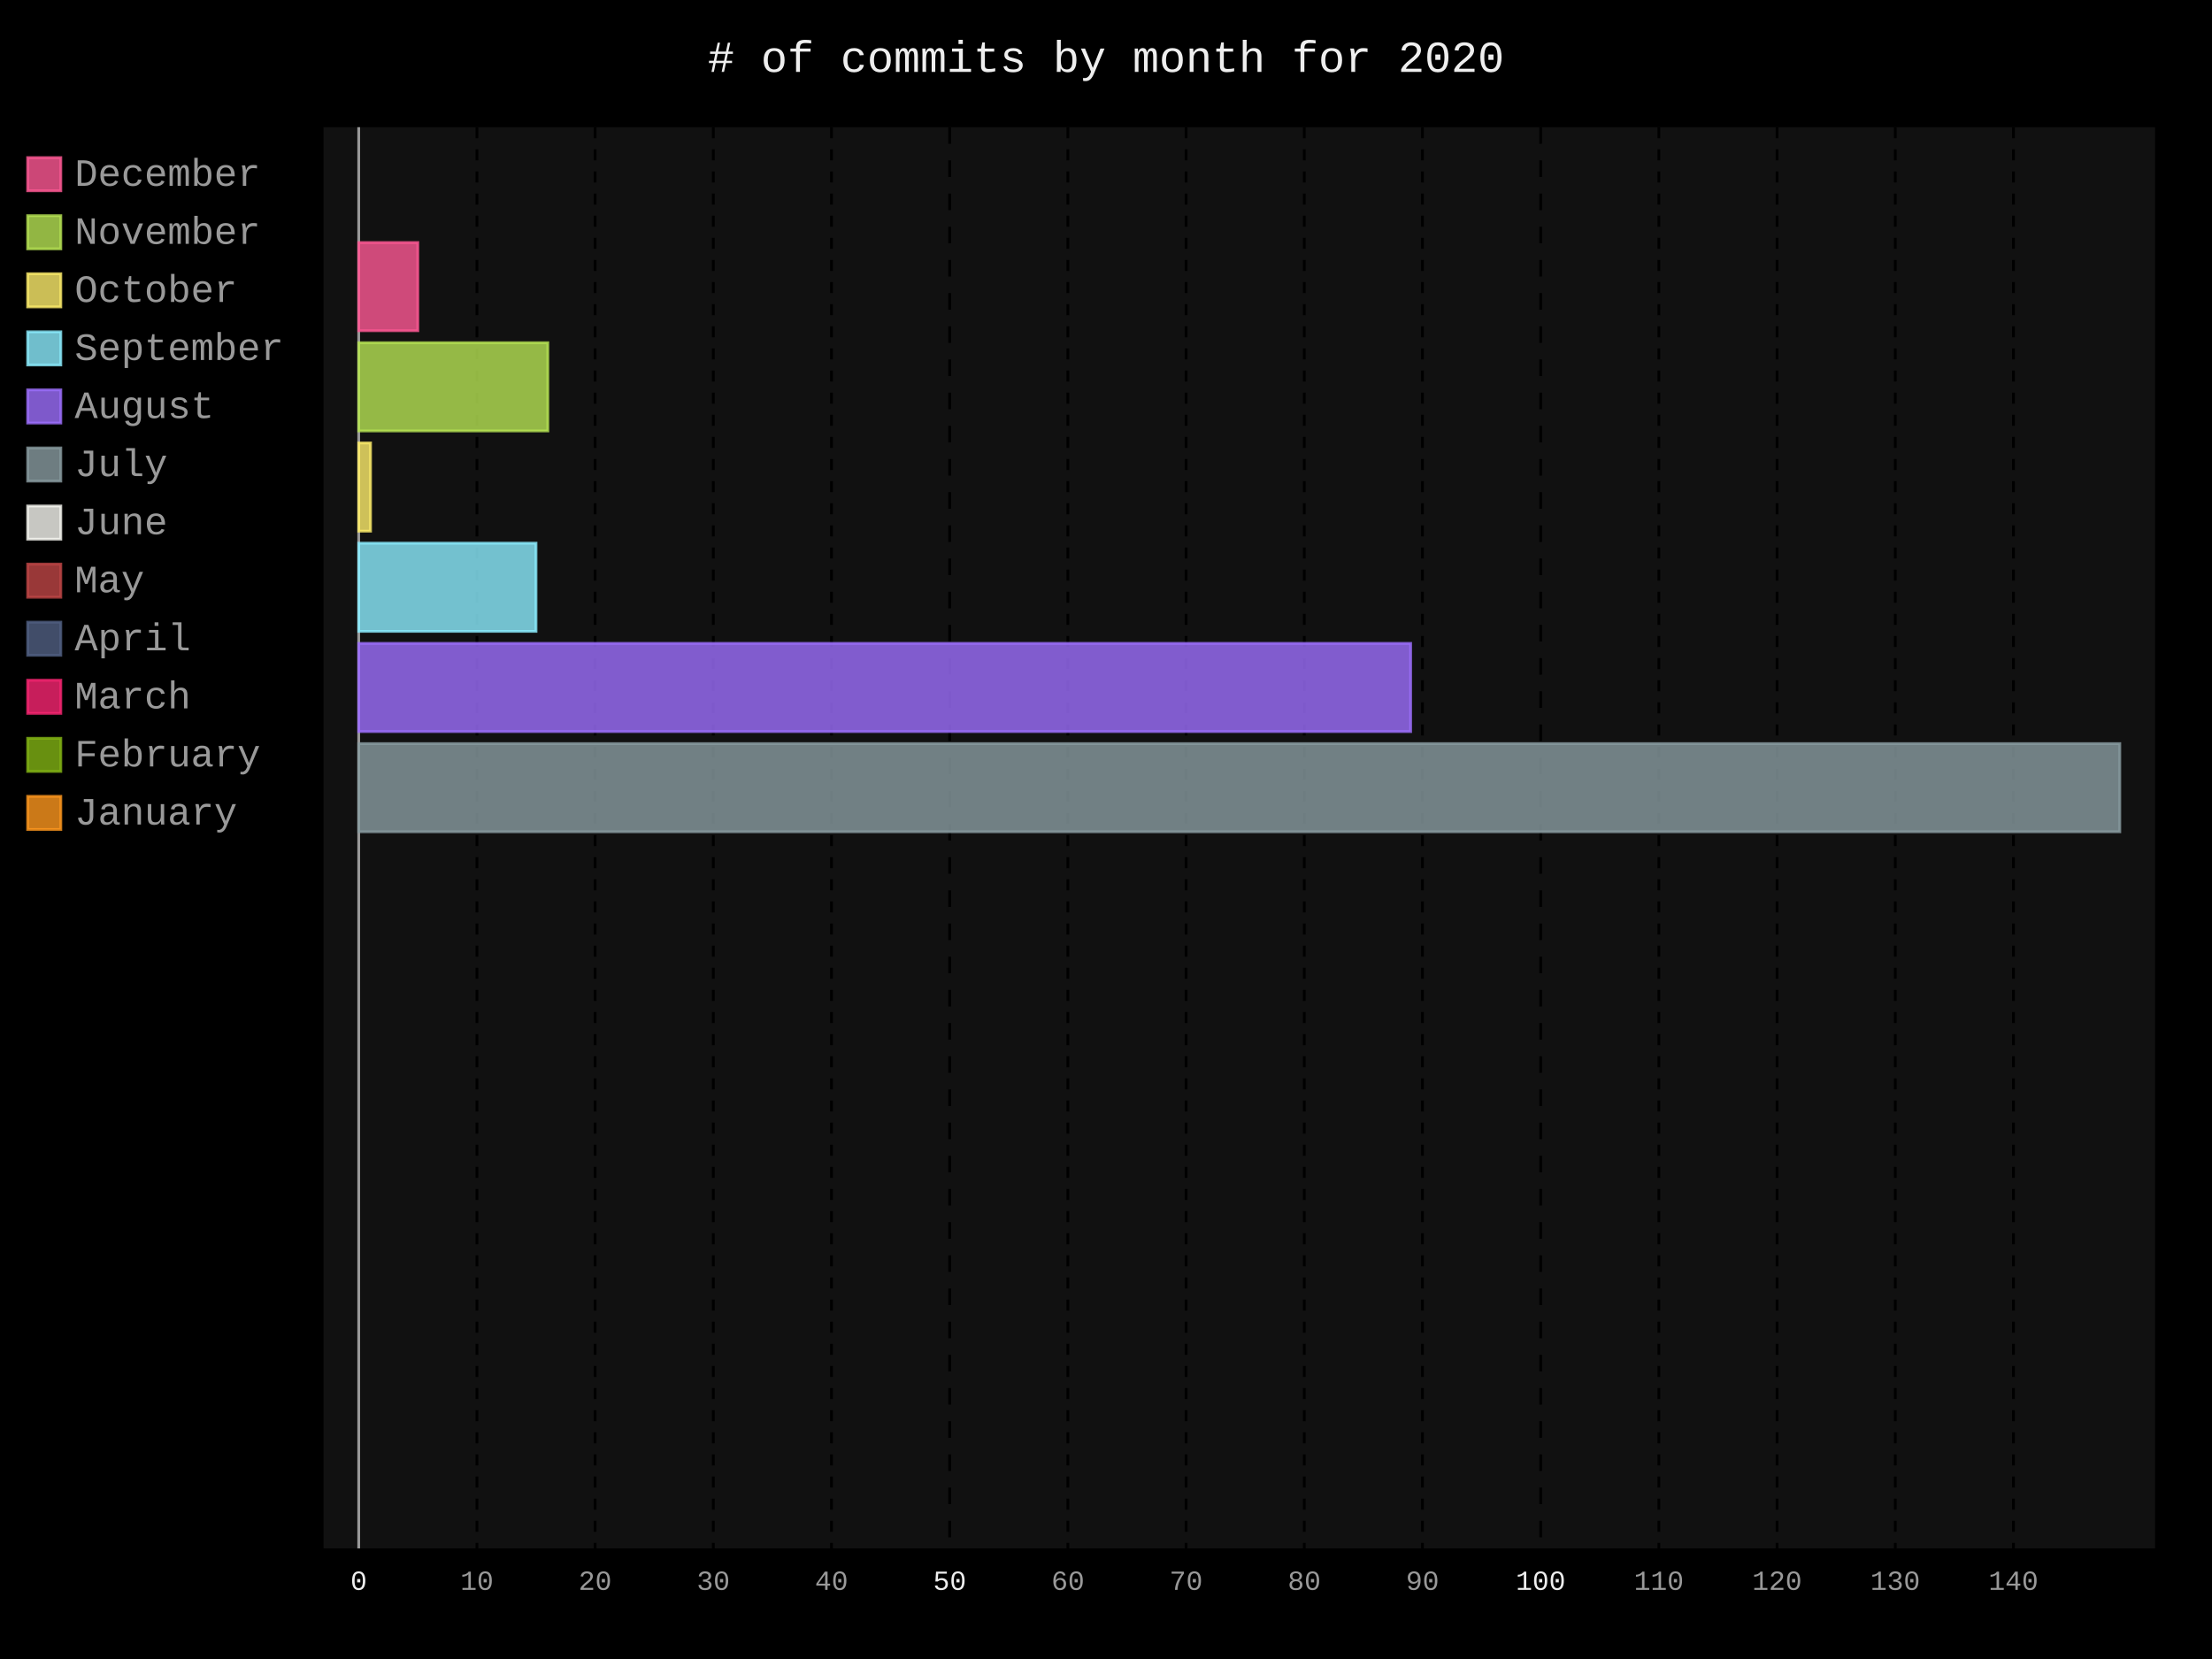
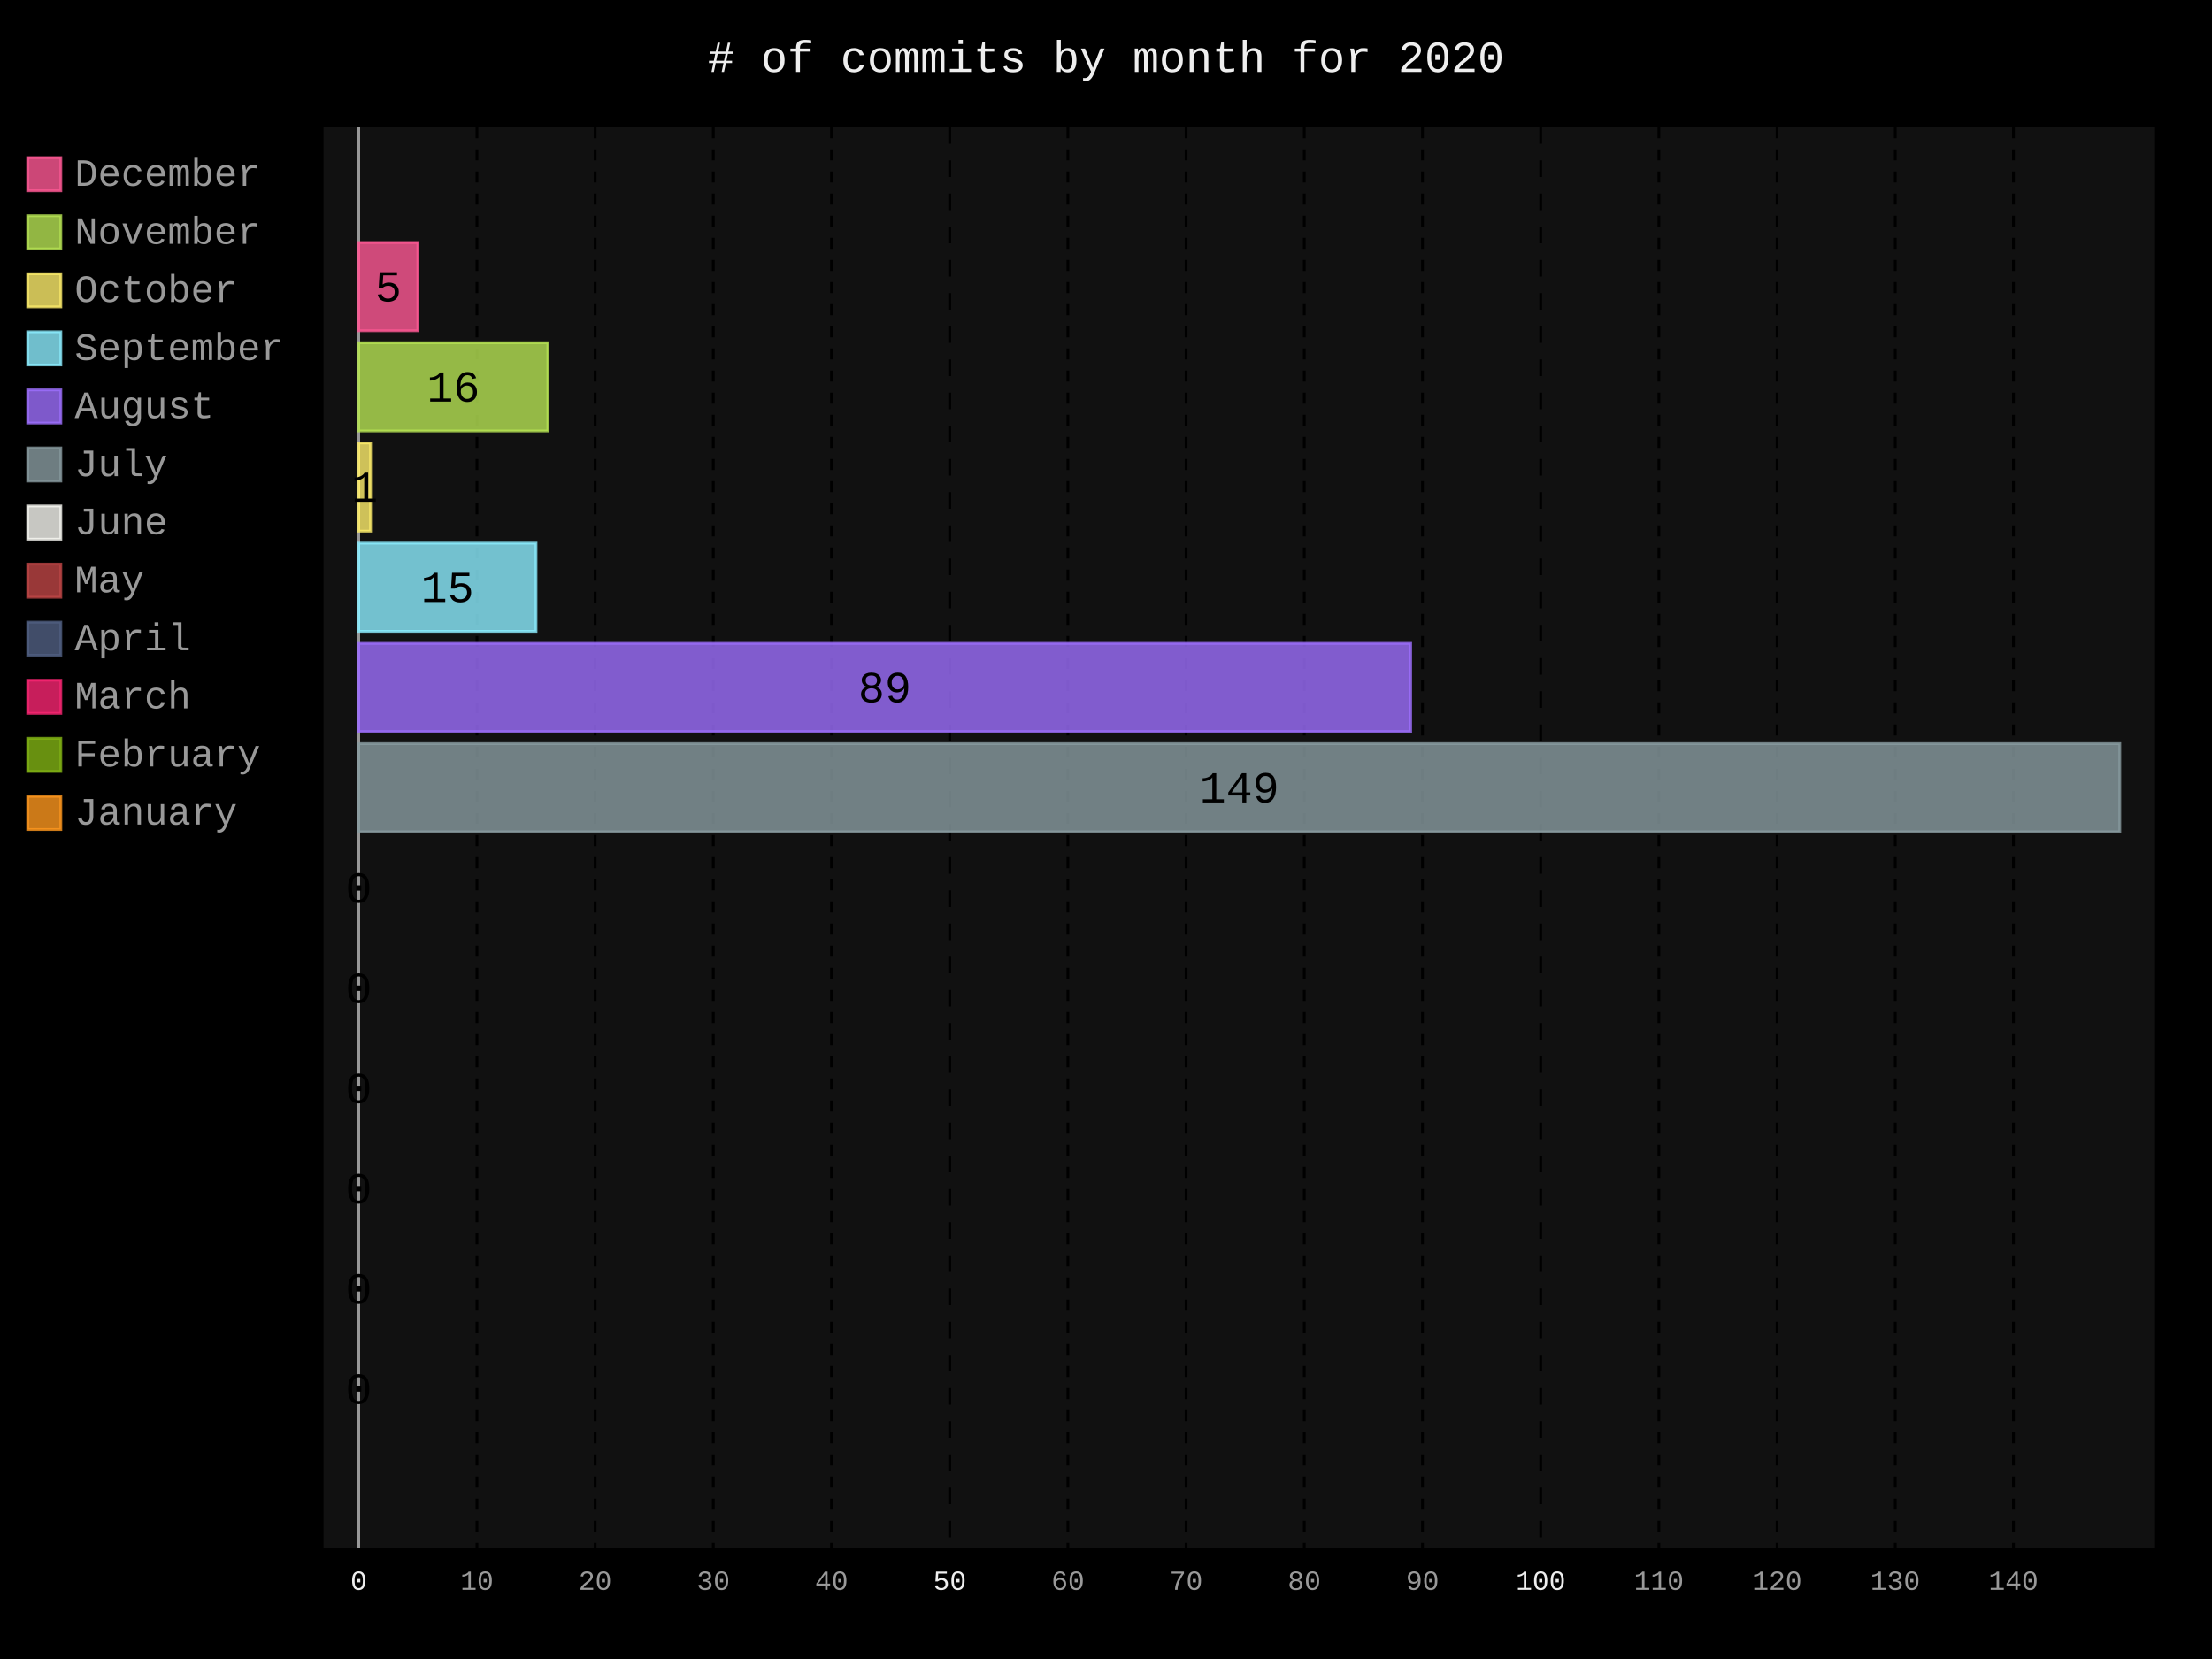
- <svg xmlns="http://www.w3.org/2000/svg" id="chart-6282b99b-dc36-4905-b63d-ffd65c305b73" class="pygal-chart" viewBox="0 0 800 600">
+ <svg xmlns="http://www.w3.org/2000/svg" id="chart-8502bb07-8a61-46e3-83fd-ca91f5912b8b" class="pygal-chart" viewBox="0 0 800 600">
  <defs>
-     <style type="text/css">#chart-6282b99b-dc36-4905-b63d-ffd65c305b73{-webkit-user-select:none;-webkit-font-smoothing:antialiased;font-family:Consolas,"Liberation Mono",Menlo,Courier,monospace}#chart-6282b99b-dc36-4905-b63d-ffd65c305b73 .title{font-family:Consolas,"Liberation Mono",Menlo,Courier,monospace;font-size:16px}#chart-6282b99b-dc36-4905-b63d-ffd65c305b73 .legends .legend text{font-family:Consolas,"Liberation Mono",Menlo,Courier,monospace;font-size:14px}#chart-6282b99b-dc36-4905-b63d-ffd65c305b73 .axis text{font-family:Consolas,"Liberation Mono",Menlo,Courier,monospace;font-size:10px}#chart-6282b99b-dc36-4905-b63d-ffd65c305b73 .axis text.major{font-family:Consolas,"Liberation Mono",Menlo,Courier,monospace;font-size:10px}#chart-6282b99b-dc36-4905-b63d-ffd65c305b73 .text-overlay text.value{font-family:Consolas,"Liberation Mono",Menlo,Courier,monospace;font-size:16px}#chart-6282b99b-dc36-4905-b63d-ffd65c305b73 .text-overlay text.label{font-family:Consolas,"Liberation Mono",Menlo,Courier,monospace;font-size:10px}#chart-6282b99b-dc36-4905-b63d-ffd65c305b73 .tooltip{font-family:Consolas,"Liberation Mono",Menlo,Courier,monospace;font-size:14px}#chart-6282b99b-dc36-4905-b63d-ffd65c305b73 text.no_data{font-family:Consolas,"Liberation Mono",Menlo,Courier,monospace;font-size:64px}
- #chart-6282b99b-dc36-4905-b63d-ffd65c305b73{background-color:black}#chart-6282b99b-dc36-4905-b63d-ffd65c305b73 path,#chart-6282b99b-dc36-4905-b63d-ffd65c305b73 line,#chart-6282b99b-dc36-4905-b63d-ffd65c305b73 rect,#chart-6282b99b-dc36-4905-b63d-ffd65c305b73 circle{-webkit-transition:250ms;-moz-transition:250ms;transition:250ms}#chart-6282b99b-dc36-4905-b63d-ffd65c305b73 .graph &gt; .background{fill:black}#chart-6282b99b-dc36-4905-b63d-ffd65c305b73 .plot &gt; .background{fill:#111}#chart-6282b99b-dc36-4905-b63d-ffd65c305b73 .graph{fill:#999}#chart-6282b99b-dc36-4905-b63d-ffd65c305b73 text.no_data{fill:#eee}#chart-6282b99b-dc36-4905-b63d-ffd65c305b73 .title{fill:#eee}#chart-6282b99b-dc36-4905-b63d-ffd65c305b73 .legends .legend text{fill:#999}#chart-6282b99b-dc36-4905-b63d-ffd65c305b73 .legends .legend:hover text{fill:#eee}#chart-6282b99b-dc36-4905-b63d-ffd65c305b73 .axis .line{stroke:#eee}#chart-6282b99b-dc36-4905-b63d-ffd65c305b73 .axis .guide.line{stroke:#555}#chart-6282b99b-dc36-4905-b63d-ffd65c305b73 .axis .major.line{stroke:#999}#chart-6282b99b-dc36-4905-b63d-ffd65c305b73 .axis text.major{fill:#eee}#chart-6282b99b-dc36-4905-b63d-ffd65c305b73 .axis.y .guides:hover .guide.line,#chart-6282b99b-dc36-4905-b63d-ffd65c305b73 .line-graph .axis.x .guides:hover .guide.line,#chart-6282b99b-dc36-4905-b63d-ffd65c305b73 .stackedline-graph .axis.x .guides:hover .guide.line,#chart-6282b99b-dc36-4905-b63d-ffd65c305b73 .xy-graph .axis.x .guides:hover .guide.line{stroke:#eee}#chart-6282b99b-dc36-4905-b63d-ffd65c305b73 .axis .guides:hover text{fill:#eee}#chart-6282b99b-dc36-4905-b63d-ffd65c305b73 .reactive{fill-opacity:.8;stroke-opacity:.8;stroke-width:1}#chart-6282b99b-dc36-4905-b63d-ffd65c305b73 .ci{stroke:#999}#chart-6282b99b-dc36-4905-b63d-ffd65c305b73 .reactive.active,#chart-6282b99b-dc36-4905-b63d-ffd65c305b73 .active .reactive{fill-opacity:.4;stroke-opacity:.9;stroke-width:4}#chart-6282b99b-dc36-4905-b63d-ffd65c305b73 .ci .reactive.active{stroke-width:1.5}#chart-6282b99b-dc36-4905-b63d-ffd65c305b73 .series text{fill:#eee}#chart-6282b99b-dc36-4905-b63d-ffd65c305b73 .tooltip rect{fill:#111;stroke:#eee;-webkit-transition:opacity 250ms;-moz-transition:opacity 250ms;transition:opacity 250ms}#chart-6282b99b-dc36-4905-b63d-ffd65c305b73 .tooltip .label{fill:#999}#chart-6282b99b-dc36-4905-b63d-ffd65c305b73 .tooltip .label{fill:#999}#chart-6282b99b-dc36-4905-b63d-ffd65c305b73 .tooltip .legend{font-size:.8em;fill:#555}#chart-6282b99b-dc36-4905-b63d-ffd65c305b73 .tooltip .x_label{font-size:.6em;fill:#eee}#chart-6282b99b-dc36-4905-b63d-ffd65c305b73 .tooltip .xlink{font-size:.5em;text-decoration:underline}#chart-6282b99b-dc36-4905-b63d-ffd65c305b73 .tooltip .value{font-size:1.5em}#chart-6282b99b-dc36-4905-b63d-ffd65c305b73 .bound{font-size:.5em}#chart-6282b99b-dc36-4905-b63d-ffd65c305b73 .max-value{font-size:.75em;fill:#555}#chart-6282b99b-dc36-4905-b63d-ffd65c305b73 .map-element{fill:#111;stroke:#555 !important}#chart-6282b99b-dc36-4905-b63d-ffd65c305b73 .map-element .reactive{fill-opacity:inherit;stroke-opacity:inherit}#chart-6282b99b-dc36-4905-b63d-ffd65c305b73 .color-0,#chart-6282b99b-dc36-4905-b63d-ffd65c305b73 .color-0 a:visited{stroke:#ff5995;fill:#ff5995}#chart-6282b99b-dc36-4905-b63d-ffd65c305b73 .color-1,#chart-6282b99b-dc36-4905-b63d-ffd65c305b73 .color-1 a:visited{stroke:#b6e354;fill:#b6e354}#chart-6282b99b-dc36-4905-b63d-ffd65c305b73 .color-2,#chart-6282b99b-dc36-4905-b63d-ffd65c305b73 .color-2 a:visited{stroke:#feed6c;fill:#feed6c}#chart-6282b99b-dc36-4905-b63d-ffd65c305b73 .color-3,#chart-6282b99b-dc36-4905-b63d-ffd65c305b73 .color-3 a:visited{stroke:#8cedff;fill:#8cedff}#chart-6282b99b-dc36-4905-b63d-ffd65c305b73 .color-4,#chart-6282b99b-dc36-4905-b63d-ffd65c305b73 .color-4 a:visited{stroke:#9e6ffe;fill:#9e6ffe}#chart-6282b99b-dc36-4905-b63d-ffd65c305b73 .color-5,#chart-6282b99b-dc36-4905-b63d-ffd65c305b73 .color-5 a:visited{stroke:#899ca1;fill:#899ca1}#chart-6282b99b-dc36-4905-b63d-ffd65c305b73 .color-6,#chart-6282b99b-dc36-4905-b63d-ffd65c305b73 .color-6 a:visited{stroke:#f8f8f2;fill:#f8f8f2}#chart-6282b99b-dc36-4905-b63d-ffd65c305b73 .color-7,#chart-6282b99b-dc36-4905-b63d-ffd65c305b73 .color-7 a:visited{stroke:#bf4646;fill:#bf4646}#chart-6282b99b-dc36-4905-b63d-ffd65c305b73 .color-8,#chart-6282b99b-dc36-4905-b63d-ffd65c305b73 .color-8 a:visited{stroke:#516083;fill:#516083}#chart-6282b99b-dc36-4905-b63d-ffd65c305b73 .color-9,#chart-6282b99b-dc36-4905-b63d-ffd65c305b73 .color-9 a:visited{stroke:#f92672;fill:#f92672}#chart-6282b99b-dc36-4905-b63d-ffd65c305b73 .color-10,#chart-6282b99b-dc36-4905-b63d-ffd65c305b73 .color-10 a:visited{stroke:#82b414;fill:#82b414}#chart-6282b99b-dc36-4905-b63d-ffd65c305b73 .color-11,#chart-6282b99b-dc36-4905-b63d-ffd65c305b73 .color-11 a:visited{stroke:#fd971f;fill:#fd971f}#chart-6282b99b-dc36-4905-b63d-ffd65c305b73 .text-overlay .color-0 text{fill:black}#chart-6282b99b-dc36-4905-b63d-ffd65c305b73 .text-overlay .color-1 text{fill:black}#chart-6282b99b-dc36-4905-b63d-ffd65c305b73 .text-overlay .color-2 text{fill:black}#chart-6282b99b-dc36-4905-b63d-ffd65c305b73 .text-overlay .color-3 text{fill:black}#chart-6282b99b-dc36-4905-b63d-ffd65c305b73 .text-overlay .color-4 text{fill:black}#chart-6282b99b-dc36-4905-b63d-ffd65c305b73 .text-overlay .color-5 text{fill:black}#chart-6282b99b-dc36-4905-b63d-ffd65c305b73 .text-overlay .color-6 text{fill:black}#chart-6282b99b-dc36-4905-b63d-ffd65c305b73 .text-overlay .color-7 text{fill:black}#chart-6282b99b-dc36-4905-b63d-ffd65c305b73 .text-overlay .color-8 text{fill:black}#chart-6282b99b-dc36-4905-b63d-ffd65c305b73 .text-overlay .color-9 text{fill:black}#chart-6282b99b-dc36-4905-b63d-ffd65c305b73 .text-overlay .color-10 text{fill:black}#chart-6282b99b-dc36-4905-b63d-ffd65c305b73 .text-overlay .color-11 text{fill:black}
- #chart-6282b99b-dc36-4905-b63d-ffd65c305b73 text.no_data{text-anchor:middle}#chart-6282b99b-dc36-4905-b63d-ffd65c305b73 .guide.line{fill:none}#chart-6282b99b-dc36-4905-b63d-ffd65c305b73 .centered{text-anchor:middle}#chart-6282b99b-dc36-4905-b63d-ffd65c305b73 .title{text-anchor:middle}#chart-6282b99b-dc36-4905-b63d-ffd65c305b73 .legends .legend text{fill-opacity:1}#chart-6282b99b-dc36-4905-b63d-ffd65c305b73 .axis.x text{text-anchor:middle}#chart-6282b99b-dc36-4905-b63d-ffd65c305b73 .axis.x:not(.web) text[transform]{text-anchor:start}#chart-6282b99b-dc36-4905-b63d-ffd65c305b73 .axis.x:not(.web) text[transform].backwards{text-anchor:end}#chart-6282b99b-dc36-4905-b63d-ffd65c305b73 .axis.y text{text-anchor:end}#chart-6282b99b-dc36-4905-b63d-ffd65c305b73 .axis.y text[transform].backwards{text-anchor:start}#chart-6282b99b-dc36-4905-b63d-ffd65c305b73 .axis.y2 text{text-anchor:start}#chart-6282b99b-dc36-4905-b63d-ffd65c305b73 .axis.y2 text[transform].backwards{text-anchor:end}#chart-6282b99b-dc36-4905-b63d-ffd65c305b73 .axis .guide.line{stroke-dasharray:4,4;stroke:black}#chart-6282b99b-dc36-4905-b63d-ffd65c305b73 .axis .major.guide.line{stroke-dasharray:6,6;stroke:black}#chart-6282b99b-dc36-4905-b63d-ffd65c305b73 .horizontal .axis.y .guide.line,#chart-6282b99b-dc36-4905-b63d-ffd65c305b73 .horizontal .axis.y2 .guide.line,#chart-6282b99b-dc36-4905-b63d-ffd65c305b73 .vertical .axis.x .guide.line{opacity:0}#chart-6282b99b-dc36-4905-b63d-ffd65c305b73 .horizontal .axis.always_show .guide.line,#chart-6282b99b-dc36-4905-b63d-ffd65c305b73 .vertical .axis.always_show .guide.line{opacity:1 !important}#chart-6282b99b-dc36-4905-b63d-ffd65c305b73 .axis.y .guides:hover .guide.line,#chart-6282b99b-dc36-4905-b63d-ffd65c305b73 .axis.y2 .guides:hover .guide.line,#chart-6282b99b-dc36-4905-b63d-ffd65c305b73 .axis.x .guides:hover .guide.line{opacity:1}#chart-6282b99b-dc36-4905-b63d-ffd65c305b73 .axis .guides:hover text{opacity:1}#chart-6282b99b-dc36-4905-b63d-ffd65c305b73 .nofill{fill:none}#chart-6282b99b-dc36-4905-b63d-ffd65c305b73 .subtle-fill{fill-opacity:.2}#chart-6282b99b-dc36-4905-b63d-ffd65c305b73 .dot{stroke-width:1px;fill-opacity:1;stroke-opacity:1}#chart-6282b99b-dc36-4905-b63d-ffd65c305b73 .dot.active{stroke-width:5px}#chart-6282b99b-dc36-4905-b63d-ffd65c305b73 .dot.negative{fill:transparent}#chart-6282b99b-dc36-4905-b63d-ffd65c305b73 text,#chart-6282b99b-dc36-4905-b63d-ffd65c305b73 tspan{stroke:none !important}#chart-6282b99b-dc36-4905-b63d-ffd65c305b73 .series text.active{opacity:1}#chart-6282b99b-dc36-4905-b63d-ffd65c305b73 .tooltip rect{fill-opacity:.95;stroke-width:.5}#chart-6282b99b-dc36-4905-b63d-ffd65c305b73 .tooltip text{fill-opacity:1}#chart-6282b99b-dc36-4905-b63d-ffd65c305b73 .showable{visibility:hidden}#chart-6282b99b-dc36-4905-b63d-ffd65c305b73 .showable.shown{visibility:visible}#chart-6282b99b-dc36-4905-b63d-ffd65c305b73 .gauge-background{fill:rgba(229,229,229,1);stroke:none}#chart-6282b99b-dc36-4905-b63d-ffd65c305b73 .bg-lines{stroke:black;stroke-width:2px}</style>
+     <style type="text/css">#chart-8502bb07-8a61-46e3-83fd-ca91f5912b8b{-webkit-user-select:none;-webkit-font-smoothing:antialiased;font-family:Consolas,"Liberation Mono",Menlo,Courier,monospace}#chart-8502bb07-8a61-46e3-83fd-ca91f5912b8b .title{font-family:Consolas,"Liberation Mono",Menlo,Courier,monospace;font-size:16px}#chart-8502bb07-8a61-46e3-83fd-ca91f5912b8b .legends .legend text{font-family:Consolas,"Liberation Mono",Menlo,Courier,monospace;font-size:14px}#chart-8502bb07-8a61-46e3-83fd-ca91f5912b8b .axis text{font-family:Consolas,"Liberation Mono",Menlo,Courier,monospace;font-size:10px}#chart-8502bb07-8a61-46e3-83fd-ca91f5912b8b .axis text.major{font-family:Consolas,"Liberation Mono",Menlo,Courier,monospace;font-size:10px}#chart-8502bb07-8a61-46e3-83fd-ca91f5912b8b .text-overlay text.value{font-family:Consolas,"Liberation Mono",Menlo,Courier,monospace;font-size:16px}#chart-8502bb07-8a61-46e3-83fd-ca91f5912b8b .text-overlay text.label{font-family:Consolas,"Liberation Mono",Menlo,Courier,monospace;font-size:10px}#chart-8502bb07-8a61-46e3-83fd-ca91f5912b8b .tooltip{font-family:Consolas,"Liberation Mono",Menlo,Courier,monospace;font-size:14px}#chart-8502bb07-8a61-46e3-83fd-ca91f5912b8b text.no_data{font-family:Consolas,"Liberation Mono",Menlo,Courier,monospace;font-size:64px}
+ #chart-8502bb07-8a61-46e3-83fd-ca91f5912b8b{background-color:black}#chart-8502bb07-8a61-46e3-83fd-ca91f5912b8b path,#chart-8502bb07-8a61-46e3-83fd-ca91f5912b8b line,#chart-8502bb07-8a61-46e3-83fd-ca91f5912b8b rect,#chart-8502bb07-8a61-46e3-83fd-ca91f5912b8b circle{-webkit-transition:250ms;-moz-transition:250ms;transition:250ms}#chart-8502bb07-8a61-46e3-83fd-ca91f5912b8b .graph &gt; .background{fill:black}#chart-8502bb07-8a61-46e3-83fd-ca91f5912b8b .plot &gt; .background{fill:#111}#chart-8502bb07-8a61-46e3-83fd-ca91f5912b8b .graph{fill:#999}#chart-8502bb07-8a61-46e3-83fd-ca91f5912b8b text.no_data{fill:#eee}#chart-8502bb07-8a61-46e3-83fd-ca91f5912b8b .title{fill:#eee}#chart-8502bb07-8a61-46e3-83fd-ca91f5912b8b .legends .legend text{fill:#999}#chart-8502bb07-8a61-46e3-83fd-ca91f5912b8b .legends .legend:hover text{fill:#eee}#chart-8502bb07-8a61-46e3-83fd-ca91f5912b8b .axis .line{stroke:#eee}#chart-8502bb07-8a61-46e3-83fd-ca91f5912b8b .axis .guide.line{stroke:#555}#chart-8502bb07-8a61-46e3-83fd-ca91f5912b8b .axis .major.line{stroke:#999}#chart-8502bb07-8a61-46e3-83fd-ca91f5912b8b .axis text.major{fill:#eee}#chart-8502bb07-8a61-46e3-83fd-ca91f5912b8b .axis.y .guides:hover .guide.line,#chart-8502bb07-8a61-46e3-83fd-ca91f5912b8b .line-graph .axis.x .guides:hover .guide.line,#chart-8502bb07-8a61-46e3-83fd-ca91f5912b8b .stackedline-graph .axis.x .guides:hover .guide.line,#chart-8502bb07-8a61-46e3-83fd-ca91f5912b8b .xy-graph .axis.x .guides:hover .guide.line{stroke:#eee}#chart-8502bb07-8a61-46e3-83fd-ca91f5912b8b .axis .guides:hover text{fill:#eee}#chart-8502bb07-8a61-46e3-83fd-ca91f5912b8b .reactive{fill-opacity:.8;stroke-opacity:.8;stroke-width:1}#chart-8502bb07-8a61-46e3-83fd-ca91f5912b8b .ci{stroke:#999}#chart-8502bb07-8a61-46e3-83fd-ca91f5912b8b .reactive.active,#chart-8502bb07-8a61-46e3-83fd-ca91f5912b8b .active .reactive{fill-opacity:.4;stroke-opacity:.9;stroke-width:4}#chart-8502bb07-8a61-46e3-83fd-ca91f5912b8b .ci .reactive.active{stroke-width:1.5}#chart-8502bb07-8a61-46e3-83fd-ca91f5912b8b .series text{fill:#eee}#chart-8502bb07-8a61-46e3-83fd-ca91f5912b8b .tooltip rect{fill:#111;stroke:#eee;-webkit-transition:opacity 250ms;-moz-transition:opacity 250ms;transition:opacity 250ms}#chart-8502bb07-8a61-46e3-83fd-ca91f5912b8b .tooltip .label{fill:#999}#chart-8502bb07-8a61-46e3-83fd-ca91f5912b8b .tooltip .label{fill:#999}#chart-8502bb07-8a61-46e3-83fd-ca91f5912b8b .tooltip .legend{font-size:.8em;fill:#555}#chart-8502bb07-8a61-46e3-83fd-ca91f5912b8b .tooltip .x_label{font-size:.6em;fill:#eee}#chart-8502bb07-8a61-46e3-83fd-ca91f5912b8b .tooltip .xlink{font-size:.5em;text-decoration:underline}#chart-8502bb07-8a61-46e3-83fd-ca91f5912b8b .tooltip .value{font-size:1.5em}#chart-8502bb07-8a61-46e3-83fd-ca91f5912b8b .bound{font-size:.5em}#chart-8502bb07-8a61-46e3-83fd-ca91f5912b8b .max-value{font-size:.75em;fill:#555}#chart-8502bb07-8a61-46e3-83fd-ca91f5912b8b .map-element{fill:#111;stroke:#555 !important}#chart-8502bb07-8a61-46e3-83fd-ca91f5912b8b .map-element .reactive{fill-opacity:inherit;stroke-opacity:inherit}#chart-8502bb07-8a61-46e3-83fd-ca91f5912b8b .color-0,#chart-8502bb07-8a61-46e3-83fd-ca91f5912b8b .color-0 a:visited{stroke:#ff5995;fill:#ff5995}#chart-8502bb07-8a61-46e3-83fd-ca91f5912b8b .color-1,#chart-8502bb07-8a61-46e3-83fd-ca91f5912b8b .color-1 a:visited{stroke:#b6e354;fill:#b6e354}#chart-8502bb07-8a61-46e3-83fd-ca91f5912b8b .color-2,#chart-8502bb07-8a61-46e3-83fd-ca91f5912b8b .color-2 a:visited{stroke:#feed6c;fill:#feed6c}#chart-8502bb07-8a61-46e3-83fd-ca91f5912b8b .color-3,#chart-8502bb07-8a61-46e3-83fd-ca91f5912b8b .color-3 a:visited{stroke:#8cedff;fill:#8cedff}#chart-8502bb07-8a61-46e3-83fd-ca91f5912b8b .color-4,#chart-8502bb07-8a61-46e3-83fd-ca91f5912b8b .color-4 a:visited{stroke:#9e6ffe;fill:#9e6ffe}#chart-8502bb07-8a61-46e3-83fd-ca91f5912b8b .color-5,#chart-8502bb07-8a61-46e3-83fd-ca91f5912b8b .color-5 a:visited{stroke:#899ca1;fill:#899ca1}#chart-8502bb07-8a61-46e3-83fd-ca91f5912b8b .color-6,#chart-8502bb07-8a61-46e3-83fd-ca91f5912b8b .color-6 a:visited{stroke:#f8f8f2;fill:#f8f8f2}#chart-8502bb07-8a61-46e3-83fd-ca91f5912b8b .color-7,#chart-8502bb07-8a61-46e3-83fd-ca91f5912b8b .color-7 a:visited{stroke:#bf4646;fill:#bf4646}#chart-8502bb07-8a61-46e3-83fd-ca91f5912b8b .color-8,#chart-8502bb07-8a61-46e3-83fd-ca91f5912b8b .color-8 a:visited{stroke:#516083;fill:#516083}#chart-8502bb07-8a61-46e3-83fd-ca91f5912b8b .color-9,#chart-8502bb07-8a61-46e3-83fd-ca91f5912b8b .color-9 a:visited{stroke:#f92672;fill:#f92672}#chart-8502bb07-8a61-46e3-83fd-ca91f5912b8b .color-10,#chart-8502bb07-8a61-46e3-83fd-ca91f5912b8b .color-10 a:visited{stroke:#82b414;fill:#82b414}#chart-8502bb07-8a61-46e3-83fd-ca91f5912b8b .color-11,#chart-8502bb07-8a61-46e3-83fd-ca91f5912b8b .color-11 a:visited{stroke:#fd971f;fill:#fd971f}#chart-8502bb07-8a61-46e3-83fd-ca91f5912b8b .text-overlay .color-0 text{fill:black}#chart-8502bb07-8a61-46e3-83fd-ca91f5912b8b .text-overlay .color-1 text{fill:black}#chart-8502bb07-8a61-46e3-83fd-ca91f5912b8b .text-overlay .color-2 text{fill:black}#chart-8502bb07-8a61-46e3-83fd-ca91f5912b8b .text-overlay .color-3 text{fill:black}#chart-8502bb07-8a61-46e3-83fd-ca91f5912b8b .text-overlay .color-4 text{fill:black}#chart-8502bb07-8a61-46e3-83fd-ca91f5912b8b .text-overlay .color-5 text{fill:black}#chart-8502bb07-8a61-46e3-83fd-ca91f5912b8b .text-overlay .color-6 text{fill:black}#chart-8502bb07-8a61-46e3-83fd-ca91f5912b8b .text-overlay .color-7 text{fill:black}#chart-8502bb07-8a61-46e3-83fd-ca91f5912b8b .text-overlay .color-8 text{fill:black}#chart-8502bb07-8a61-46e3-83fd-ca91f5912b8b .text-overlay .color-9 text{fill:black}#chart-8502bb07-8a61-46e3-83fd-ca91f5912b8b .text-overlay .color-10 text{fill:black}#chart-8502bb07-8a61-46e3-83fd-ca91f5912b8b .text-overlay .color-11 text{fill:black}
+ #chart-8502bb07-8a61-46e3-83fd-ca91f5912b8b text.no_data{text-anchor:middle}#chart-8502bb07-8a61-46e3-83fd-ca91f5912b8b .guide.line{fill:none}#chart-8502bb07-8a61-46e3-83fd-ca91f5912b8b .centered{text-anchor:middle}#chart-8502bb07-8a61-46e3-83fd-ca91f5912b8b .title{text-anchor:middle}#chart-8502bb07-8a61-46e3-83fd-ca91f5912b8b .legends .legend text{fill-opacity:1}#chart-8502bb07-8a61-46e3-83fd-ca91f5912b8b .axis.x text{text-anchor:middle}#chart-8502bb07-8a61-46e3-83fd-ca91f5912b8b .axis.x:not(.web) text[transform]{text-anchor:start}#chart-8502bb07-8a61-46e3-83fd-ca91f5912b8b .axis.x:not(.web) text[transform].backwards{text-anchor:end}#chart-8502bb07-8a61-46e3-83fd-ca91f5912b8b .axis.y text{text-anchor:end}#chart-8502bb07-8a61-46e3-83fd-ca91f5912b8b .axis.y text[transform].backwards{text-anchor:start}#chart-8502bb07-8a61-46e3-83fd-ca91f5912b8b .axis.y2 text{text-anchor:start}#chart-8502bb07-8a61-46e3-83fd-ca91f5912b8b .axis.y2 text[transform].backwards{text-anchor:end}#chart-8502bb07-8a61-46e3-83fd-ca91f5912b8b .axis .guide.line{stroke-dasharray:4,4;stroke:black}#chart-8502bb07-8a61-46e3-83fd-ca91f5912b8b .axis .major.guide.line{stroke-dasharray:6,6;stroke:black}#chart-8502bb07-8a61-46e3-83fd-ca91f5912b8b .horizontal .axis.y .guide.line,#chart-8502bb07-8a61-46e3-83fd-ca91f5912b8b .horizontal .axis.y2 .guide.line,#chart-8502bb07-8a61-46e3-83fd-ca91f5912b8b .vertical .axis.x .guide.line{opacity:0}#chart-8502bb07-8a61-46e3-83fd-ca91f5912b8b .horizontal .axis.always_show .guide.line,#chart-8502bb07-8a61-46e3-83fd-ca91f5912b8b .vertical .axis.always_show .guide.line{opacity:1 !important}#chart-8502bb07-8a61-46e3-83fd-ca91f5912b8b .axis.y .guides:hover .guide.line,#chart-8502bb07-8a61-46e3-83fd-ca91f5912b8b .axis.y2 .guides:hover .guide.line,#chart-8502bb07-8a61-46e3-83fd-ca91f5912b8b .axis.x .guides:hover .guide.line{opacity:1}#chart-8502bb07-8a61-46e3-83fd-ca91f5912b8b .axis .guides:hover text{opacity:1}#chart-8502bb07-8a61-46e3-83fd-ca91f5912b8b .nofill{fill:none}#chart-8502bb07-8a61-46e3-83fd-ca91f5912b8b .subtle-fill{fill-opacity:.2}#chart-8502bb07-8a61-46e3-83fd-ca91f5912b8b .dot{stroke-width:1px;fill-opacity:1;stroke-opacity:1}#chart-8502bb07-8a61-46e3-83fd-ca91f5912b8b .dot.active{stroke-width:5px}#chart-8502bb07-8a61-46e3-83fd-ca91f5912b8b .dot.negative{fill:transparent}#chart-8502bb07-8a61-46e3-83fd-ca91f5912b8b text,#chart-8502bb07-8a61-46e3-83fd-ca91f5912b8b tspan{stroke:none !important}#chart-8502bb07-8a61-46e3-83fd-ca91f5912b8b .series text.active{opacity:1}#chart-8502bb07-8a61-46e3-83fd-ca91f5912b8b .tooltip rect{fill-opacity:.95;stroke-width:.5}#chart-8502bb07-8a61-46e3-83fd-ca91f5912b8b .tooltip text{fill-opacity:1}#chart-8502bb07-8a61-46e3-83fd-ca91f5912b8b .showable{visibility:hidden}#chart-8502bb07-8a61-46e3-83fd-ca91f5912b8b .showable.shown{visibility:visible}#chart-8502bb07-8a61-46e3-83fd-ca91f5912b8b .gauge-background{fill:rgba(229,229,229,1);stroke:none}#chart-8502bb07-8a61-46e3-83fd-ca91f5912b8b .bg-lines{stroke:black;stroke-width:2px}</style>
  </defs>
  <g class="graph horizontalbar-graph horizontal">
    <rect x="0" y="0" width="800" height="600" class="background" />
    <g transform="translate(117, 46)" class="plot">
      <rect x="0" y="0" width="662.4" height="514" class="background" />
      <g class="axis x always_show">
        <g class="guides">
          <path d="M12.738 0 v514" class="axis major line" />
          <text x="12.738" y="529.0" class="major">0</text>
        </g>
        <g class="guides">
          <path d="M55.485 0 v514" class="guide line" />
          <text x="55.485" y="529.0" class="">10</text>
        </g>
        <g class="guides">
          <path d="M98.231 0 v514" class="guide line" />
          <text x="98.231" y="529.0" class="">20</text>
        </g>
        <g class="guides">
          <path d="M140.978 0 v514" class="guide line" />
          <text x="140.978" y="529.0" class="">30</text>
        </g>
        <g class="guides">
          <path d="M183.725 0 v514" class="guide line" />
          <text x="183.725" y="529.0" class="">40</text>
        </g>
        <g class="guides">
          <path d="M226.471 0 v514" class="major guide line" />
          <text x="226.471" y="529.0" class="major">50</text>
        </g>
        <g class="guides">
          <path d="M269.218 0 v514" class="guide line" />
          <text x="269.218" y="529.0" class="">60</text>
        </g>
        <g class="guides">
          <path d="M311.964 0 v514" class="guide line" />
          <text x="311.964" y="529.0" class="">70</text>
        </g>
        <g class="guides">
          <path d="M354.711 0 v514" class="guide line" />
          <text x="354.711" y="529.0" class="">80</text>
        </g>
        <g class="guides">
          <path d="M397.457 0 v514" class="guide line" />
          <text x="397.457" y="529.0" class="">90</text>
        </g>
        <g class="guides">
          <path d="M440.204 0 v514" class="major guide line" />
          <text x="440.204" y="529.0" class="major">100</text>
        </g>
        <g class="guides">
          <path d="M482.95 0 v514" class="guide line" />
          <text x="482.95" y="529.0" class="">110</text>
        </g>
        <g class="guides">
          <path d="M525.697 0 v514" class="guide line" />
          <text x="525.697" y="529.0" class="">120</text>
        </g>
        <g class="guides">
          <path d="M568.443 0 v514" class="guide line" />
          <text x="568.443" y="529.0" class="">130</text>
        </g>
        <g class="guides">
          <path d="M611.19 0 v514" class="guide line" />
          <text x="611.19" y="529.0" class="">140</text>
        </g>
      </g>
      <g class="series serie-11 color-11">
        <g class="bars">
          <g class="bar">
            <rect x="12.738" y="440.393" rx="0" ry="0" height="31.894" class="rect reactive tooltip-trigger" />
          </g>
        </g>
      </g>
      <g class="series serie-10 color-10">
        <g class="bars">
          <g class="bar">
            <rect x="12.738" y="404.149" rx="0" ry="0" height="31.894" class="rect reactive tooltip-trigger" />
          </g>
        </g>
      </g>
      <g class="series serie-9 color-9">
        <g class="bars">
          <g class="bar">
            <rect x="12.738" y="367.905" rx="0" ry="0" height="31.894" class="rect reactive tooltip-trigger" />
          </g>
        </g>
      </g>
      <g class="series serie-8 color-8">
        <g class="bars">
          <g class="bar">
            <rect x="12.738" y="331.662" rx="0" ry="0" height="31.894" class="rect reactive tooltip-trigger" />
          </g>
        </g>
      </g>
      <g class="series serie-7 color-7">
        <g class="bars">
          <g class="bar">
            <rect x="12.738" y="295.418" rx="0" ry="0" height="31.894" class="rect reactive tooltip-trigger" />
          </g>
        </g>
      </g>
      <g class="series serie-6 color-6">
        <g class="bars">
          <g class="bar">
            <rect x="12.738" y="259.175" rx="0" ry="0" height="31.894" class="rect reactive tooltip-trigger" />
          </g>
        </g>
      </g>
      <g class="series serie-5 color-5">
        <g class="bars">
          <g class="bar">
            <rect x="12.738" y="222.931" rx="0" ry="0" width="636.923" height="31.894" class="rect reactive tooltip-trigger" />
          </g>
        </g>
      </g>
      <g class="series serie-4 color-4">
        <g class="bars">
          <g class="bar">
            <rect x="12.738" y="186.687" rx="0" ry="0" width="380.444" height="31.894" class="rect reactive tooltip-trigger" />
          </g>
        </g>
      </g>
      <g class="series serie-3 color-3">
        <g class="bars">
          <g class="bar">
            <rect x="12.738" y="150.444" rx="0" ry="0" width="64.12" height="31.894" class="rect reactive tooltip-trigger" />
          </g>
        </g>
      </g>
      <g class="series serie-2 color-2">
        <g class="bars">
          <g class="bar">
            <rect x="12.738" y="114.2" rx="0" ry="0" width="4.275" height="31.894" class="rect reactive tooltip-trigger" />
          </g>
        </g>
      </g>
      <g class="series serie-1 color-1">
        <g class="bars">
          <g class="bar">
            <rect x="12.738" y="77.957" rx="0" ry="0" width="68.394" height="31.894" class="rect reactive tooltip-trigger" />
          </g>
        </g>
      </g>
      <g class="series serie-0 color-0">
        <g class="bars">
          <g class="bar">
            <rect x="12.738" y="41.713" rx="0" ry="0" width="21.373" height="31.894" class="rect reactive tooltip-trigger" />
          </g>
        </g>
      </g>
    </g>
    <g class="titles">
      <text x="400.0" y="26" class="title plot_title"># of commits by month for 2020</text>
    </g>
    <g transform="translate(117, 46)" class="plot overlay">
      <g class="series serie-11 color-11" />
      <g class="series serie-10 color-10" />
      <g class="series serie-9 color-9" />
      <g class="series serie-8 color-8" />
      <g class="series serie-7 color-7" />
      <g class="series serie-6 color-6" />
      <g class="series serie-5 color-5" />
      <g class="series serie-4 color-4" />
      <g class="series serie-3 color-3" />
      <g class="series serie-2 color-2" />
      <g class="series serie-1 color-1" />
      <g class="series serie-0 color-0" />
    </g>
    <g transform="translate(117, 46)" class="plot text-overlay">
-       <g class="series serie-11 color-11" />
-       <g class="series serie-10 color-10" />
-       <g class="series serie-9 color-9" />
-       <g class="series serie-8 color-8" />
-       <g class="series serie-7 color-7" />
-       <g class="series serie-6 color-6" />
-       <g class="series serie-5 color-5" />
-       <g class="series serie-4 color-4" />
-       <g class="series serie-3 color-3" />
-       <g class="series serie-2 color-2" />
-       <g class="series serie-1 color-1" />
-       <g class="series serie-0 color-0" />
+       <g class="series serie-11 color-11">
+         <text text-anchor="middle" x="12.738" y="461.673" class="value">0</text>
+       </g>
+       <g class="series serie-10 color-10">
+         <text text-anchor="middle" x="12.738" y="425.429" class="value">0</text>
+       </g>
+       <g class="series serie-9 color-9">
+         <text text-anchor="middle" x="12.738" y="389.186" class="value">0</text>
+       </g>
+       <g class="series serie-8 color-8">
+         <text text-anchor="middle" x="12.738" y="352.942" class="value">0</text>
+       </g>
+       <g class="series serie-7 color-7">
+         <text text-anchor="middle" x="12.738" y="316.699" class="value">0</text>
+       </g>
+       <g class="series serie-6 color-6">
+         <text text-anchor="middle" x="12.738" y="280.455" class="value">0</text>
+       </g>
+       <g class="series serie-5 color-5">
+         <text text-anchor="middle" x="331.2" y="244.212" class="value">149</text>
+       </g>
+       <g class="series serie-4 color-4">
+         <text text-anchor="middle" x="202.96" y="207.968" class="value">89</text>
+       </g>
+       <g class="series serie-3 color-3">
+         <text text-anchor="middle" x="44.798" y="171.724" class="value">15</text>
+       </g>
+       <g class="series serie-2 color-2">
+         <text text-anchor="middle" x="14.876" y="135.481" class="value">1</text>
+       </g>
+       <g class="series serie-1 color-1">
+         <text text-anchor="middle" x="46.936" y="99.237" class="value">16</text>
+       </g>
+       <g class="series serie-0 color-0">
+         <text text-anchor="middle" x="23.425" y="62.994" class="value">5</text>
+       </g>
    </g>
    <g transform="translate(117, 46)" class="plot tooltip-overlay">
      <g transform="translate(0 0)" style="opacity: 0" class="tooltip">
        <rect rx="0" ry="0" width="0" height="0" class="tooltip-box" />
        <g class="text" />
      </g>
    </g>
    <g transform="translate(10, 56)" class="legends">
      <g id="activate-serie-0" class="legend reactive activate-serie">
        <rect x="0.0" y="1.0" width="12" height="12" class="color-0 reactive" />
        <text x="17.0" y="11.2">December</text>
      </g>
      <g id="activate-serie-1" class="legend reactive activate-serie">
        <rect x="0.0" y="22.0" width="12" height="12" class="color-1 reactive" />
        <text x="17.0" y="32.2">November</text>
      </g>
      <g id="activate-serie-2" class="legend reactive activate-serie">
        <rect x="0.0" y="43.0" width="12" height="12" class="color-2 reactive" />
        <text x="17.0" y="53.2">October</text>
      </g>
      <g id="activate-serie-3" class="legend reactive activate-serie">
        <rect x="0.0" y="64.0" width="12" height="12" class="color-3 reactive" />
        <text x="17.0" y="74.2">September</text>
      </g>
      <g id="activate-serie-4" class="legend reactive activate-serie">
        <rect x="0.0" y="85.0" width="12" height="12" class="color-4 reactive" />
        <text x="17.0" y="95.2">August</text>
      </g>
      <g id="activate-serie-5" class="legend reactive activate-serie">
        <rect x="0.0" y="106.0" width="12" height="12" class="color-5 reactive" />
        <text x="17.0" y="116.2">July</text>
      </g>
      <g id="activate-serie-6" class="legend reactive activate-serie">
        <rect x="0.0" y="127.0" width="12" height="12" class="color-6 reactive" />
        <text x="17.0" y="137.2">June</text>
      </g>
      <g id="activate-serie-7" class="legend reactive activate-serie">
        <rect x="0.0" y="148.0" width="12" height="12" class="color-7 reactive" />
        <text x="17.0" y="158.2">May</text>
      </g>
      <g id="activate-serie-8" class="legend reactive activate-serie">
        <rect x="0.0" y="169.0" width="12" height="12" class="color-8 reactive" />
        <text x="17.0" y="179.2">April</text>
      </g>
      <g id="activate-serie-9" class="legend reactive activate-serie">
        <rect x="0.0" y="190.0" width="12" height="12" class="color-9 reactive" />
        <text x="17.0" y="200.2">March</text>
      </g>
      <g id="activate-serie-10" class="legend reactive activate-serie">
        <rect x="0.0" y="211.0" width="12" height="12" class="color-10 reactive" />
        <text x="17.0" y="221.2">February</text>
      </g>
      <g id="activate-serie-11" class="legend reactive activate-serie">
        <rect x="0.0" y="232.0" width="12" height="12" class="color-11 reactive" />
        <text x="17.0" y="242.2">January</text>
      </g>
    </g>
    <g transform="translate(790, 56)" class="legends" />
  </g>
</svg>
